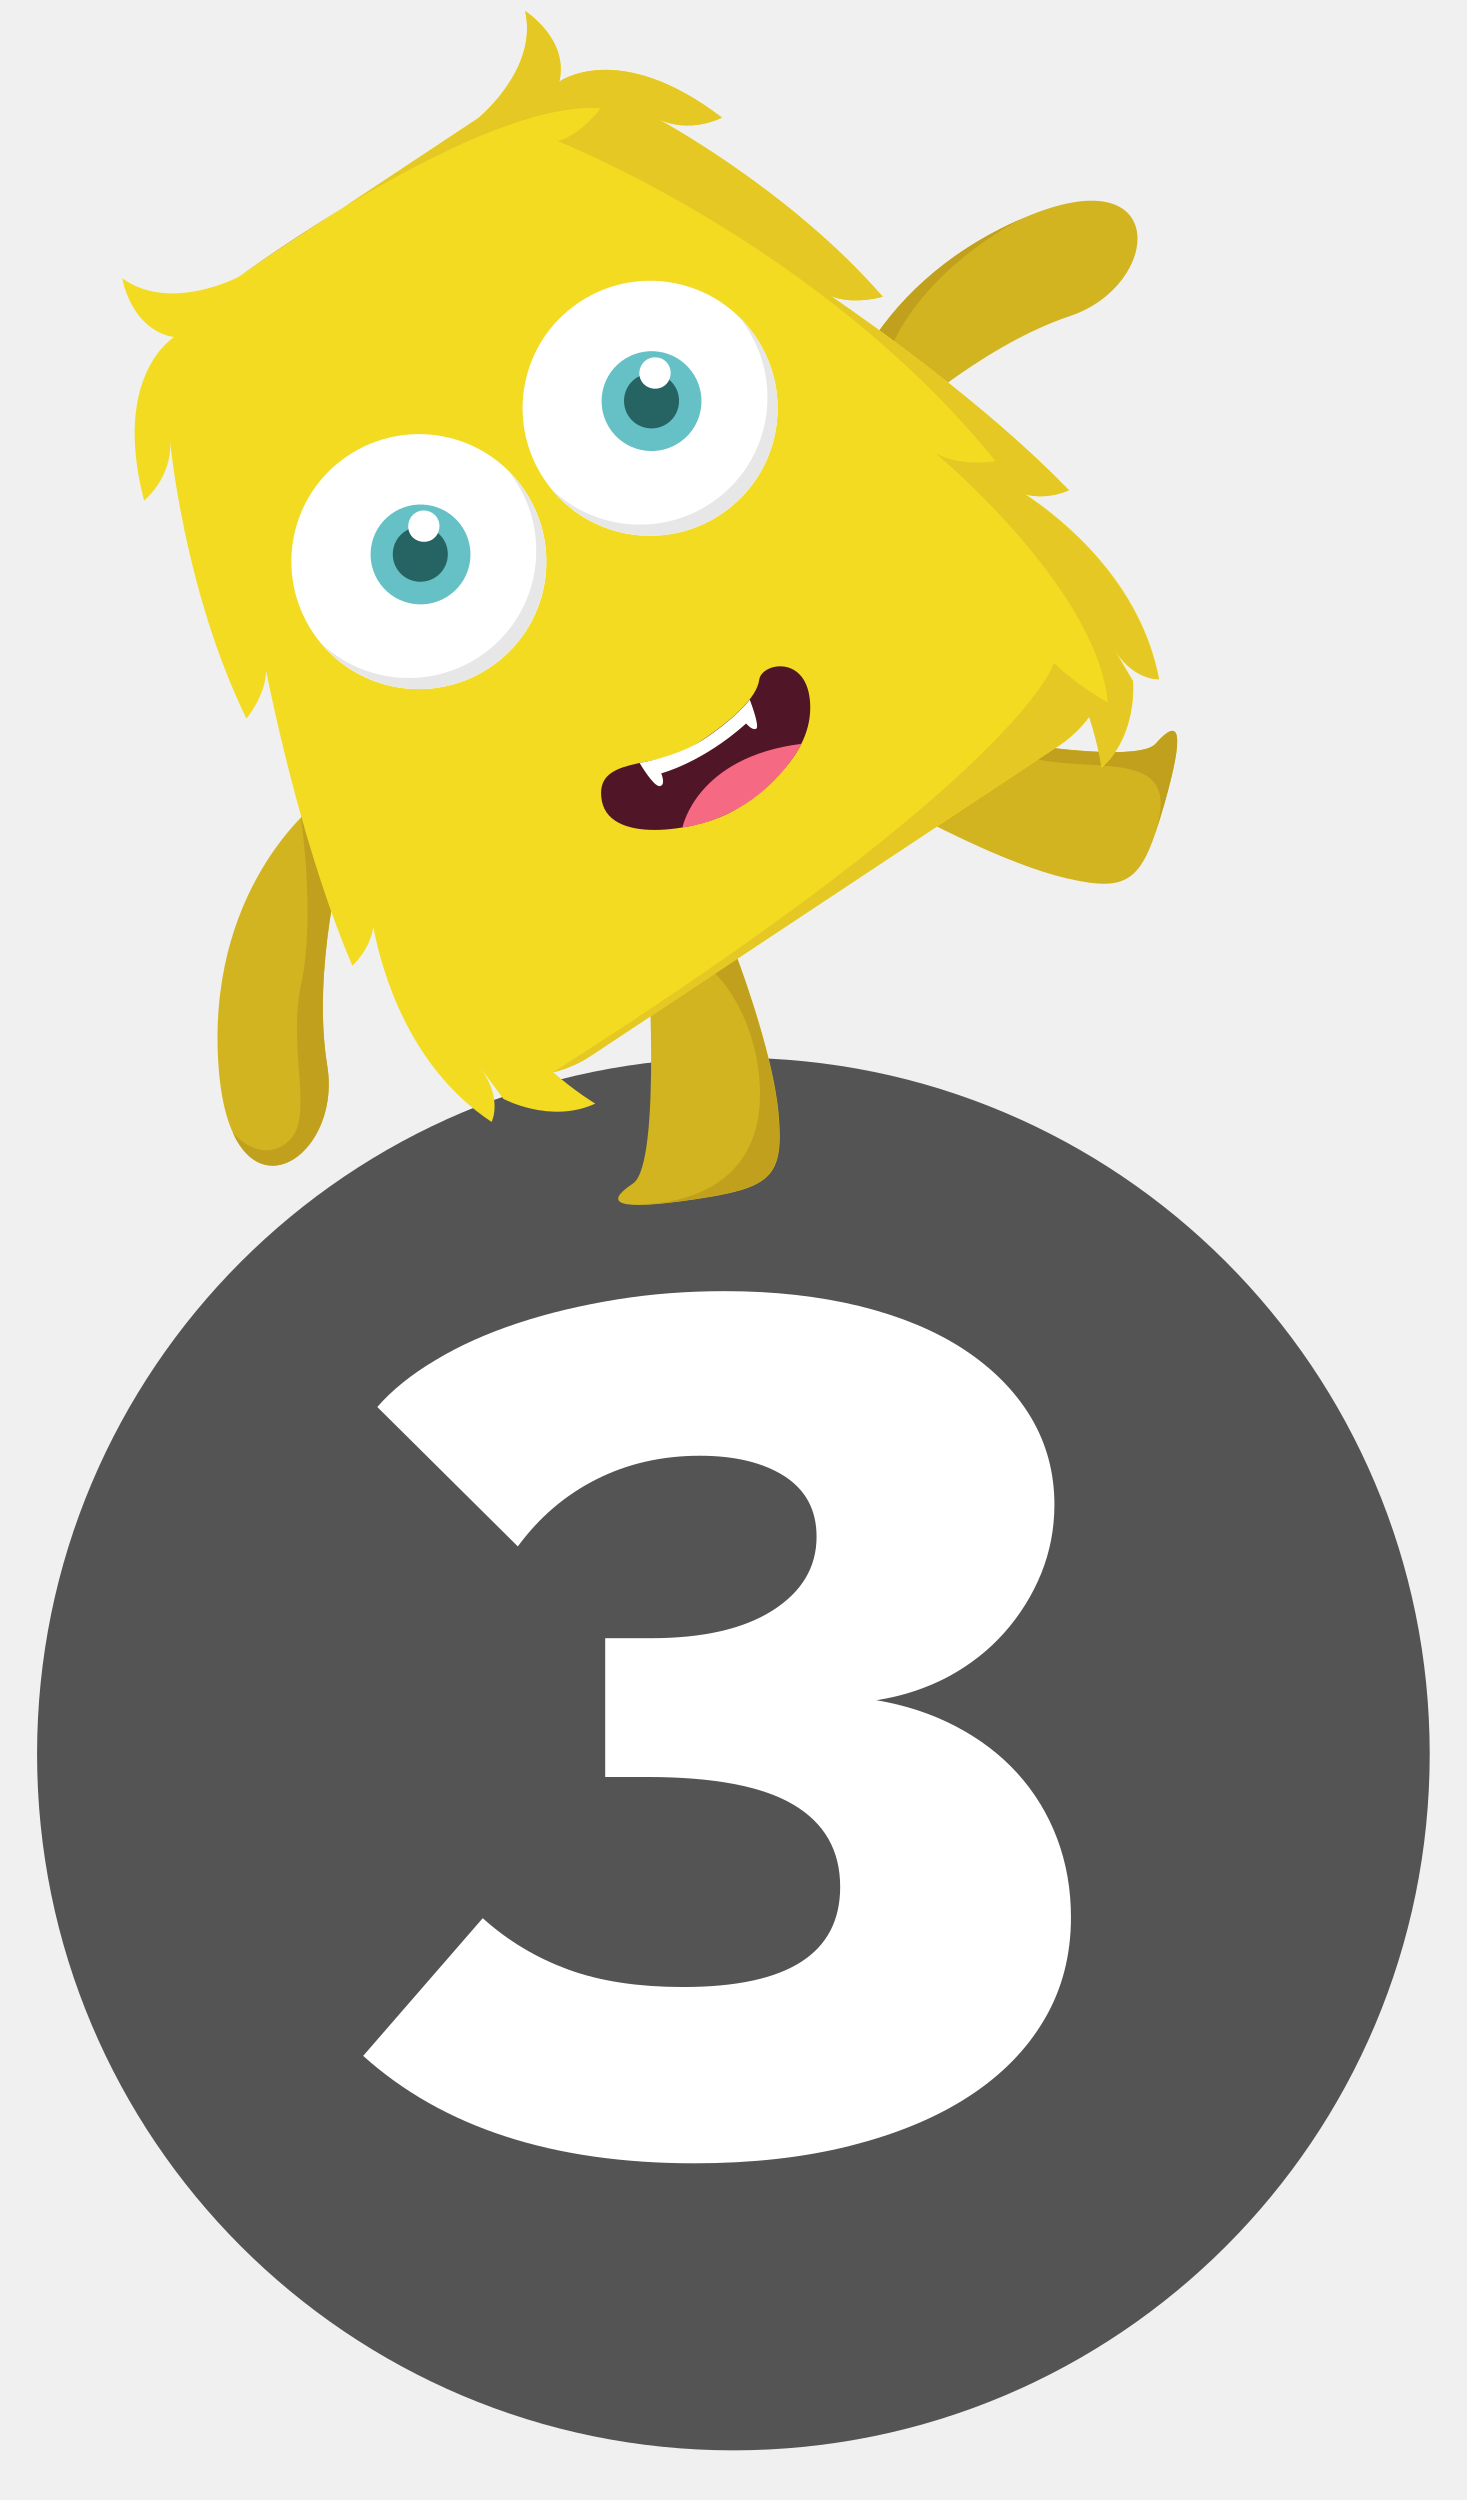
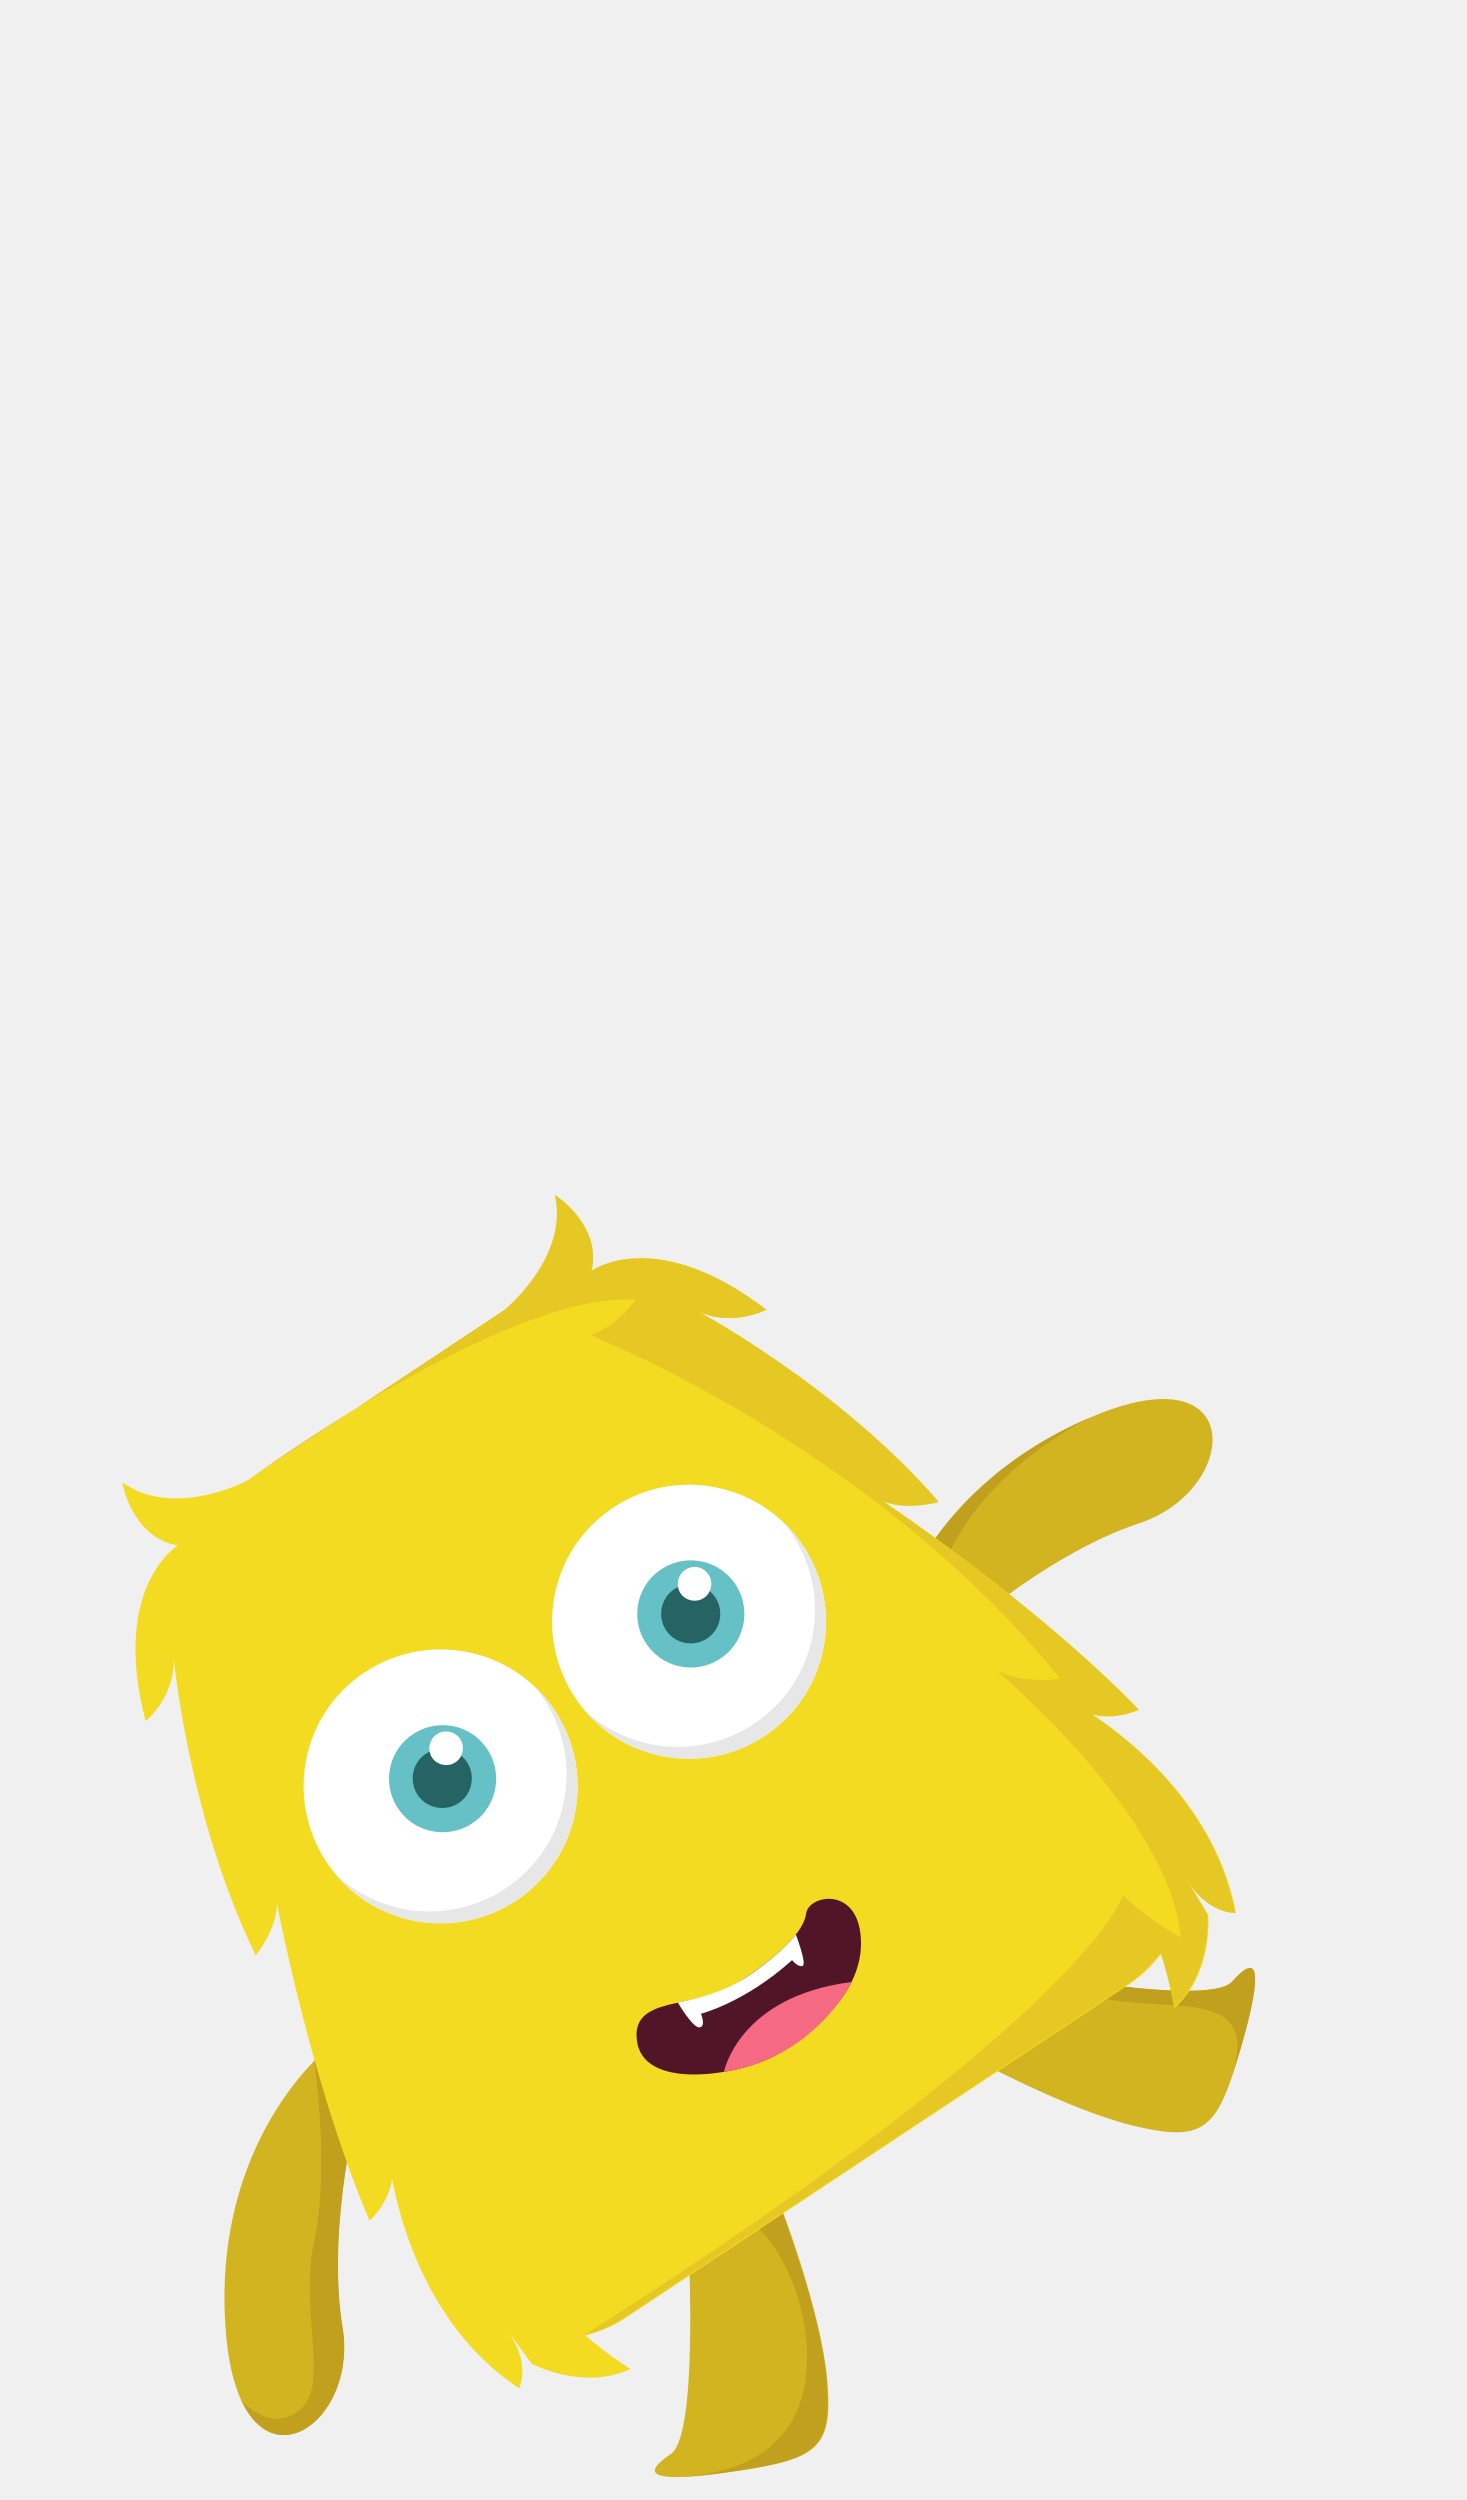
<svg xmlns="http://www.w3.org/2000/svg" version="1.1" id="Layer_1" x="0px" y="0px" viewBox="0 0 664.9 1133.1" style="enable-background:new 0 0 664.9 1133.1;" xml:space="preserve">
  <style type="text/css">
- 	.st0{fill:#545454;}
- 	.st1{fill:#FFFFFF;}
- 	.st2{fill:#D2B420;}
- 	.st3{fill:#C0A01D;}
- 	.st4{fill:#F3DB22;}
- 	.st5{fill:#E5C823;}
- 	.st6{fill:#E7E7E7;}
- 	.st7{fill:#66C1C6;}
- 	.st8{fill:#266363;}
- 	.st9{fill:#501627;}
- 	.st10{fill:#F56A82;}
+ 	.st0{fill:#D2B420;}
+ 	.st1{fill:#C0A01D;}
+ 	.st2{fill:#F3DB22;}
+ 	.st3{fill:#E5C823;}
+ 	.st4{fill:#FFFFFF;}
+ 	.st5{fill:#E7E7E7;}
+ 	.st6{fill:#66C1C6;}
+ 	.st7{fill:#266363;}
+ 	.st8{fill:#501627;}
+ 	.st9{fill:#F56A82;}
</style>
-   <circle class="st0" cx="332.4" cy="795" r="315.6" />
+   <path class="st0" d="M163.3,949.6l-14.1-21.8c0,0-54,41.8-46.8,129.5c6.4,77.5,60.5,44.5,52.7-2.5  C147.5,1008.1,163.3,949.6,163.3,949.6z" />
+   <path class="st1" d="M142.4,934.2c0,0,7.2,48.9,0.1,81c-7,32.1,7,65.1-6.3,76.8c-13.3,11.6-26.8-4.1-26.8-4.1  c16.2,35.2,52.3,5.9,45.9-33c-7.7-46.9,8.1-105.2,8.1-105.2l-14.1-21.8L142.4,934.2z" />
  <g>
-     <path class="st1" d="M397.2,770.6c13,2.2,25,6.1,35.9,11.8c10.9,5.7,20.3,12.8,28,21.3c7.8,8.6,13.8,18.4,18,29.5   c4.2,11.1,6.3,23.1,6.3,35.8c0,17.2-4,32.6-12,46.2c-8,13.7-19.4,25.3-34.3,35c-14.9,9.7-32.9,17.1-53.9,22.4   c-21,5.3-44.5,7.9-70.6,7.9c-63.9,0-113.9-16.2-150-48.7l54.2-62.4c11.3,10.2,24.3,18,38.8,23.3c14.5,5.3,31.8,7.9,52,7.9   c47.5,0,71.2-15.1,71.2-45.4c0-16.4-7-28.8-21.1-37.2c-14.1-8.4-36.2-12.6-66.5-12.6h-18.9v-62.9h20.8c23.5,0,41.9-4.2,55.1-12.6   c13.2-8.4,19.9-19.5,19.9-33.4c0-12-4.8-21.1-14.5-27.4c-9.7-6.2-22.5-9.3-38.4-9.3c-17.2,0-32.9,3.6-46.9,10.7   c-14.1,7.1-25.9,17.2-35.6,30.4L171,637.7c6.7-7.7,15.5-14.8,26.5-21.3c10.9-6.6,23.3-12.1,37.2-16.7c13.9-4.6,28.8-8.1,44.7-10.7   c16-2.6,32.3-3.8,49.2-3.8c22.3,0,42.6,2.3,61.1,6.8c18.5,4.6,34.2,11.1,47.3,19.7c13,8.6,23.1,18.8,30.2,30.6   c7.1,11.9,10.7,25.1,10.7,39.7c0,10.9-2,21.3-6,31.2c-4,9.8-9.6,18.8-16.7,26.8c-7.1,8-15.7,14.7-25.5,20   C419.8,765.2,409,768.8,397.2,770.6z" />
-   </g>
-   <path class="st2" d="M155.9,384.9l-13.1-20.3c0,0-50.3,38.9-43.6,120.6c6,72.2,56.3,41.4,49.1-2.3  C141.2,439.3,155.9,384.9,155.9,384.9z" />
-   <path class="st3" d="M136.4,370.5c0,0,6.7,45.5,0.1,75.4c-6.5,29.9,6.5,60.6-5.9,71.5c-12.4,10.8-25-3.8-25-3.8  c15.1,32.8,48.7,5.5,42.7-30.7c-7.2-43.7,7.5-98,7.5-98l-13.1-20.3L136.4,370.5z" />
-   <g>
-     <path class="st2" d="M402.1,195.7l-24-2c0,0,10.7-62.7,86-95c66.5-28.6,63,30.3,21,44.5C443.2,157.1,402.1,195.7,402.1,195.7z" />
-     <path class="st3" d="M406.2,152.5c-18.5,35.3,1.8,38,1.8,38l-5.9,5.2l-24-2c0,0,10.7-62.7,86-95   C464.2,98.6,424.7,117.3,406.2,152.5z" />
+     <path class="st0" d="M427.7,746.5l-25.8-2.1c0,0,11.5-67.3,92.4-102c71.4-30.7,67.7,32.5,22.6,47.8   C471.8,705,427.7,746.5,427.7,746.5z" />
+     <path class="st1" d="M432.1,700.1c-19.9,37.9,1.9,40.8,1.9,40.8l-6.3,5.6l-25.8-2.1c0,0,11.5-67.3,92.4-102   C494.4,642.2,452,662.3,432.1,700.1z" />
  </g>
  <g>
-     <path class="st2" d="M293.3,426.2c0,0,7,101.2-6.4,110.2c-13.5,9-7.7,12.5,27.3,7.3c35-5.2,41.3-9.6,38.7-38.9   c-2.6-29.2-20.1-74.3-20.1-74.3L293.3,426.2z" />
-     <path class="st3" d="M344.4,498.5c-1.1,30.3-21.4,46.4-55.3,47.5c5.6,0,13.7-0.7,24.9-2.4c35-5.2,41.3-9.6,38.7-38.9   c-2.6-29.2-20.1-74.3-20.1-74.3l-39.4-4.3c0,0,7,5.1,21.2,9C328.6,439,345.6,468.3,344.4,498.5z" />
+     <path class="st0" d="M310.9,994c0,0,7.5,108.7-6.9,118.3c-14.5,9.7-8.3,13.4,29.3,7.8s44.4-10.3,41.6-41.8   c-2.8-31.4-21.6-79.8-21.6-79.8L310.9,994z" />
+     <path class="st1" d="M365.7,1071.6c-1.2,32.5-23,49.8-59.4,51c6,0,14.7-0.8,26.7-2.6c37.6-5.6,44.4-10.3,41.6-41.8   c-2.8-31.4-21.6-79.8-21.6-79.8l-42.3-4.6c0,0,7.5,5.5,22.8,9.7C348.8,1007.7,367,1039.2,365.7,1071.6z" />
  </g>
  <g>
-     <path class="st2" d="M523.8,337c-10.7,12.2-110-8.1-110-8.1l-0.9,39.6c0,0,42.2,23.2,71,29.7c28.6,6.5,33.9,0.8,43.7-33.2   C537.3,330.9,534.5,324.8,523.8,337z" />
-     <path class="st3" d="M471.3,344.4c28.6,5.5,64.6-4.7,52.3,33l0,0c1.2-3.6,2.5-7.7,3.9-12.4c9.8-34,7.1-40.1-3.6-28   c-10.7,12.2-110-8.1-110-8.1l-1,39.6c0,0,6.3-9.1,8.7-17.6C424,342.4,442.7,338.9,471.3,344.4z" />
+     <path class="st0" d="M558.4,898.2c-11.5,13.1-118.1-8.7-118.1-8.7l-1,42.5c0,0,45.3,24.9,76.2,31.9c30.7,7,36.4,0.9,46.9-35.7   C572.9,891.6,569.9,885.1,558.4,898.2z" />
+     <path class="st1" d="M502,906.1c30.7,5.9,69.4-5,56.2,35.4l0,0c1.3-3.9,2.7-8.3,4.2-13.3c10.5-36.5,7.6-43.1-3.9-30.1   c-11.5,13.1-118.1-8.7-118.1-8.7l-1.1,42.5c0,0,6.8-9.8,9.3-18.9C451.2,904,471.3,900.2,502,906.1z" />
  </g>
-   <path class="st4" d="M484.5,222.2c-37.1-38.4-89.9-75.7-107.9-88c10.3,4.2,23.5,0.3,23.5,0.3c-42.4-48.8-102.3-80.8-102.3-80.8  c14.9,7.4,29.4-0.4,29.4-0.4C280.3,17.4,253.5,37,253.5,37c4.5-19.4-15.5-32-15.5-32c6.1,26.3-21.2,48.5-21.2,48.5l-108.5,71.9  c0,0-31.1,16.6-52.9,0.7c0,0,3.8,23.3,23.5,26.7c0,0-28.4,17-13.6,74.1c0,0,12.8-10.3,11.8-26.9c0,0,6.2,67.6,34.6,125.7  c0,0,8.8-10.6,8.9-21.7c4.3,21.4,18.1,84.6,39.1,133.7c0,0,8-7,9.5-17.6c4.1,21.6,16.8,64,53.6,88.4c0,0,5.4-10.4-5.3-24.9  c4,5.5,10.6,14.4,10.6,14.4s21.4,11.6,41.7,2.2c0,0-8.9-5.3-19.1-14.2l0,0c6-1.5,11.8-3.9,17.2-7.5l212.3-140.7  c5.4-3.6,10-8.1,13.6-13l0,0c4.3,12.9,5.6,23.1,5.6,23.1c16.5-15,14.2-39.3,14.2-39.3s-5.8-9.6-9.1-15.4  c9.1,15.4,20.9,14.6,20.9,14.6c-8.2-43.4-42.3-71.6-60.6-83.8C474.9,226.9,484.5,222.2,484.5,222.2z" />
-   <path class="st5" d="M250.5,486.1c6-1.5,11.8-3.9,17.2-7.5L480,337.9c5.4-3.6,10-8.1,13.6-13l0,0c4.3,12.9,5.6,23.1,5.6,23.1  c16.5-15,14.2-39.3,14.2-39.3s-5.8-9.6-9.1-15.4c9.1,15.4,20.9,14.6,20.9,14.6c-8.2-43.4-42.3-71.6-60.6-83.8  c10.3,2.7,19.9-1.9,19.9-1.9c-37.1-38.4-89.9-75.7-107.9-88c10.3,4.2,23.5,0.3,23.5,0.3c-42.4-48.8-102.3-80.8-102.3-80.8  c14.9,7.4,29.4-0.4,29.4-0.4C280.3,17.4,253.5,37,253.5,37c4.5-19.4-15.5-32-15.5-32c6.1,26.3-21.2,48.5-21.2,48.5l-108.5,71.9  c0,0,109.1-80.4,163.9-76.3c0,0-8.4,11.7-19.4,14.9c0,0,118.9,46.7,198.4,145c0,0-15.2,2.8-27.1-3.5c0,0,73.2,60.8,78,112.9  c0,0-13.2-7.1-24.4-17.9C477.7,300.7,464,350,250.5,486.1z" />
+   <path class="st2" d="M516.2,774.9c-39.8-41.2-96.5-81.3-115.9-94.5c11.1,4.5,25.2,0.3,25.2,0.3C380,628.3,315.7,594,315.7,594  c16,7.9,31.6-0.4,31.6-0.4C296.9,555,268.1,576,268.1,576c4.8-20.8-16.6-34.4-16.6-34.4c6.6,28.2-22.8,52.1-22.8,52.1L112.2,671  c0,0-33.4,17.8-56.8,0.8c0,0,4.1,25,25.2,28.7c0,0-30.5,18.3-14.6,79.6c0,0,13.7-11.1,12.7-28.9c0,0,6.7,72.6,37.2,135  c0,0,9.5-11.4,9.6-23.3c4.6,23,19.4,90.8,42,143.6c0,0,8.6-7.5,10.2-18.9c4.4,23.2,18,68.7,57.6,94.9c0,0,5.8-11.2-5.7-26.7  c4.3,5.9,11.4,15.5,11.4,15.5s23,12.5,44.8,2.4c0,0-9.6-5.7-20.5-15.2l0,0c6.4-1.6,12.7-4.2,18.5-8.1l228-151.1  c5.8-3.9,10.7-8.7,14.6-14l0,0c4.6,13.9,6,24.8,6,24.8c17.7-16.1,15.2-42.2,15.2-42.2s-6.2-10.3-9.8-16.5  c9.8,16.5,22.4,15.7,22.4,15.7c-8.8-46.6-45.4-76.9-65.1-90C505.9,780,516.2,774.9,516.2,774.9z" />
+   <path class="st3" d="M264.9,1058.3c6.4-1.6,12.7-4.2,18.5-8.1l228-151.1c5.8-3.9,10.7-8.7,14.6-14l0,0c4.6,13.9,6,24.8,6,24.8  c17.7-16.1,15.2-42.2,15.2-42.2s-6.2-10.3-9.8-16.5c9.8,16.5,22.4,15.7,22.4,15.7c-8.8-46.6-45.4-76.9-65.1-90  c11.1,2.9,21.4-2,21.4-2c-39.8-41.2-96.5-81.3-115.9-94.5c11.1,4.5,25.2,0.3,25.2,0.3C380,628.3,315.7,594,315.7,594  c16,7.9,31.6-0.4,31.6-0.4C296.9,555,268.1,576,268.1,576c4.8-20.8-16.6-34.4-16.6-34.4c6.6,28.2-22.8,52.1-22.8,52.1L112.2,671  c0,0,117.2-86.3,176-81.9c0,0-9,12.6-20.8,16c0,0,127.7,50.1,213.1,155.7c0,0-16.3,3-29.1-3.8c0,0,78.6,65.3,83.8,121.2  c0,0-14.2-7.6-26.2-19.2C508.9,859.2,494.2,912.2,264.9,1058.3z" />
  <g>
-     <path class="st1" d="M340.9,150.4c19.1,25.6,14,61.8-11.6,80.9s-61.8,14-80.9-11.6s-14-61.8,11.6-80.9   C285.5,119.7,321.7,124.8,340.9,150.4z" />
-     <path class="st6" d="M340.9,150.4c-1.9-2.6-4-5-6.3-7.1c0.6,0.7,1.2,1.4,1.7,2.1c19.1,25.6,14,61.8-11.6,80.9   c-23,17.1-54.6,14.7-74.6-4.5c19.5,23.7,54.4,28.1,79.2,9.5C354.8,212.2,360.1,176,340.9,150.4z" />
-     <path class="st7" d="M313.4,168.2c7.5,10,5.5,24.2-4.5,31.7c-10,7.5-24.2,5.5-31.7-4.5c-7.5-10-5.5-24.2,4.5-31.7   C291.8,156.2,305.9,158.2,313.4,168.2z" />
-     <path class="st8" d="M305.3,174.2c4.1,5.5,3,13.4-2.5,17.5c-5.5,4.1-13.4,3-17.5-2.5c-4.1-5.5-3-13.4,2.5-17.5   C293.4,167.6,301.2,168.8,305.3,174.2z" />
-     <path class="st1" d="M302.6,164.8c2.3,3.1,1.7,7.6-1.4,10c-3.1,2.3-7.6,1.7-10-1.4s-1.7-7.6,1.4-10   C295.8,161,300.3,161.6,302.6,164.8z" />
-     <path class="st1" d="M236.1,219.9c19.1,25.6,14,61.8-11.6,80.9c-25.6,19.1-61.8,14-80.9-11.6c-19.1-25.6-14-61.8,11.6-80.9   S217,194.3,236.1,219.9z" />
-     <path class="st6" d="M236.1,219.9c-1.9-2.6-4-5-6.3-7.1c0.6,0.7,1.2,1.4,1.7,2.1c19.1,25.6,14,61.8-11.6,80.9   c-23,17.1-54.6,14.7-74.6-4.5c19.5,23.7,54.4,28.1,79.2,9.5C250,281.7,255.2,245.5,236.1,219.9z" />
-     <path class="st7" d="M208.7,237.7c7.5,10,5.5,24.2-4.5,31.7c-10,7.5-24.2,5.5-31.7-4.5c-7.5-10-5.5-24.2,4.5-31.7   C187,225.7,201.2,227.7,208.7,237.7z" />
-     <path class="st8" d="M200.5,243.7c4.1,5.5,3,13.4-2.5,17.5c-5.5,4.1-13.4,3-17.5-2.5c-4.1-5.5-3-13.4,2.5-17.5   C188.6,237.1,196.4,238.3,200.5,243.7z" />
-     <path class="st1" d="M197.8,234.2c2.3,3.1,1.7,7.6-1.4,10c-3.1,2.3-7.6,1.7-10-1.4c-2.3-3.1-1.7-7.6,1.4-10   C191,230.4,195.4,231.1,197.8,234.2z" />
+     <path class="st4" d="M362,697.8c20.5,27.5,15,66.4-12.5,86.9c-27.5,20.5-66.4,15-86.9-12.5c-20.5-27.5-15-66.4,12.5-86.9   C302.5,664.8,341.4,670.3,362,697.8z" />
+     <path class="st5" d="M362,697.8c-2-2.8-4.3-5.4-6.8-7.6c0.6,0.8,1.3,1.5,1.8,2.3c20.5,27.5,15,66.4-12.5,86.9   c-24.7,18.4-58.6,15.8-80.1-4.8c20.9,25.5,58.4,30.2,85.1,10.2C376.9,764.2,382.6,725.3,362,697.8z" />
+     <path class="st6" d="M332.5,716.9c8.1,10.7,5.9,26-4.8,34c-10.7,8.1-26,5.9-34-4.8c-8.1-10.7-5.9-26,4.8-34   C309.3,704,324.4,706.2,332.5,716.9z" />
+     <path class="st7" d="M323.8,723.4c4.4,5.9,3.2,14.4-2.7,18.8c-5.9,4.4-14.4,3.2-18.8-2.7c-4.4-5.9-3.2-14.4,2.7-18.8   C311,716.3,319.4,717.6,323.8,723.4z" />
+     <path class="st4" d="M320.9,713.3c2.5,3.3,1.8,8.2-1.5,10.7c-3.3,2.5-8.2,1.8-10.7-1.5s-1.8-8.2,1.5-10.7   C313.6,709.2,318.4,709.8,320.9,713.3z" />
+     <path class="st4" d="M249.4,772.4c20.5,27.5,15,66.4-12.5,86.9s-66.4,15-86.9-12.5c-20.5-27.5-15-66.4,12.5-86.9   C190.1,739.5,228.9,745,249.4,772.4z" />
+     <path class="st5" d="M249.4,772.4c-2-2.8-4.3-5.4-6.8-7.6c0.6,0.8,1.3,1.5,1.8,2.3c20.5,27.5,15,66.4-12.5,86.9   c-24.7,18.4-58.6,15.8-80.1-4.8c20.9,25.5,58.4,30.2,85.1,10.2C264.4,838.8,270,799.9,249.4,772.4z" />
+     <path class="st6" d="M220,791.6c8.1,10.7,5.9,26-4.8,34s-26,5.9-34-4.8c-8.1-10.7-5.9-26,4.8-34S212,780.8,220,791.6z" />
+     <path class="st7" d="M211.2,798c4.4,5.9,3.2,14.4-2.7,18.8c-5.9,4.4-14.4,3.2-18.8-2.7c-4.4-5.9-3.2-14.4,2.7-18.8   C198.4,790.9,206.8,792.2,211.2,798z" />
+     <path class="st4" d="M208.3,787.8c2.5,3.3,1.8,8.2-1.5,10.7c-3.3,2.5-8.2,1.8-10.7-1.5c-2.5-3.3-1.8-8.2,1.5-10.7   C201,783.7,205.7,784.5,208.3,787.8z" />
  </g>
  <g>
-     <path class="st9" d="M314,338.3c18.3-11.8,29.1-22.3,30.1-30.2c1.1-7.9,22.1-11.6,23.1,11c1.1,22.6-20.6,39.2-34.2,47.9   c-13.8,8.8-56.1,16.8-60.2-3.9C268.8,342.1,297.7,348.8,314,338.3z" />
-     <path class="st10" d="M309.3,375.1c0,0,6.1-32,54.1-38C363.4,336.9,347.9,369.3,309.3,375.1z" />
-     <path class="st1" d="M289.9,345.8c0,0,6.4,11,9.2,10.5c2.8-0.5,0.6-5.8,0.6-5.8s18.5-4.7,38.5-22.6c0,0,2.6,3.3,4.5,2.4   c1.9-0.9-2.9-13.2-2.9-13.2s-5.7,8-21.3,18.3C307.2,342.9,289.9,345.8,289.9,345.8z" />
+     <path class="st8" d="M333.1,899.6c19.7-12.7,31.2-23.9,32.3-32.4c1.2-8.5,23.7-12.5,24.8,11.8c1.2,24.3-22.1,42.1-36.7,51.4   c-14.8,9.5-60.2,18-64.6-4.2C284.6,903.7,315.6,910.9,333.1,899.6z" />
+     <path class="st9" d="M328.1,939.1c0,0,6.6-34.4,58.1-40.8C386.2,898.1,369.5,932.9,328.1,939.1z" />
+     <path class="st4" d="M307.2,907.6c0,0,6.9,11.8,9.9,11.3s0.6-6.2,0.6-6.2s19.9-5,41.3-24.3c0,0,2.8,3.5,4.8,2.6s-3.1-14.2-3.1-14.2   s-6.1,8.6-22.9,19.7C325.8,904.5,307.2,907.6,307.2,907.6z" />
  </g>
</svg>
